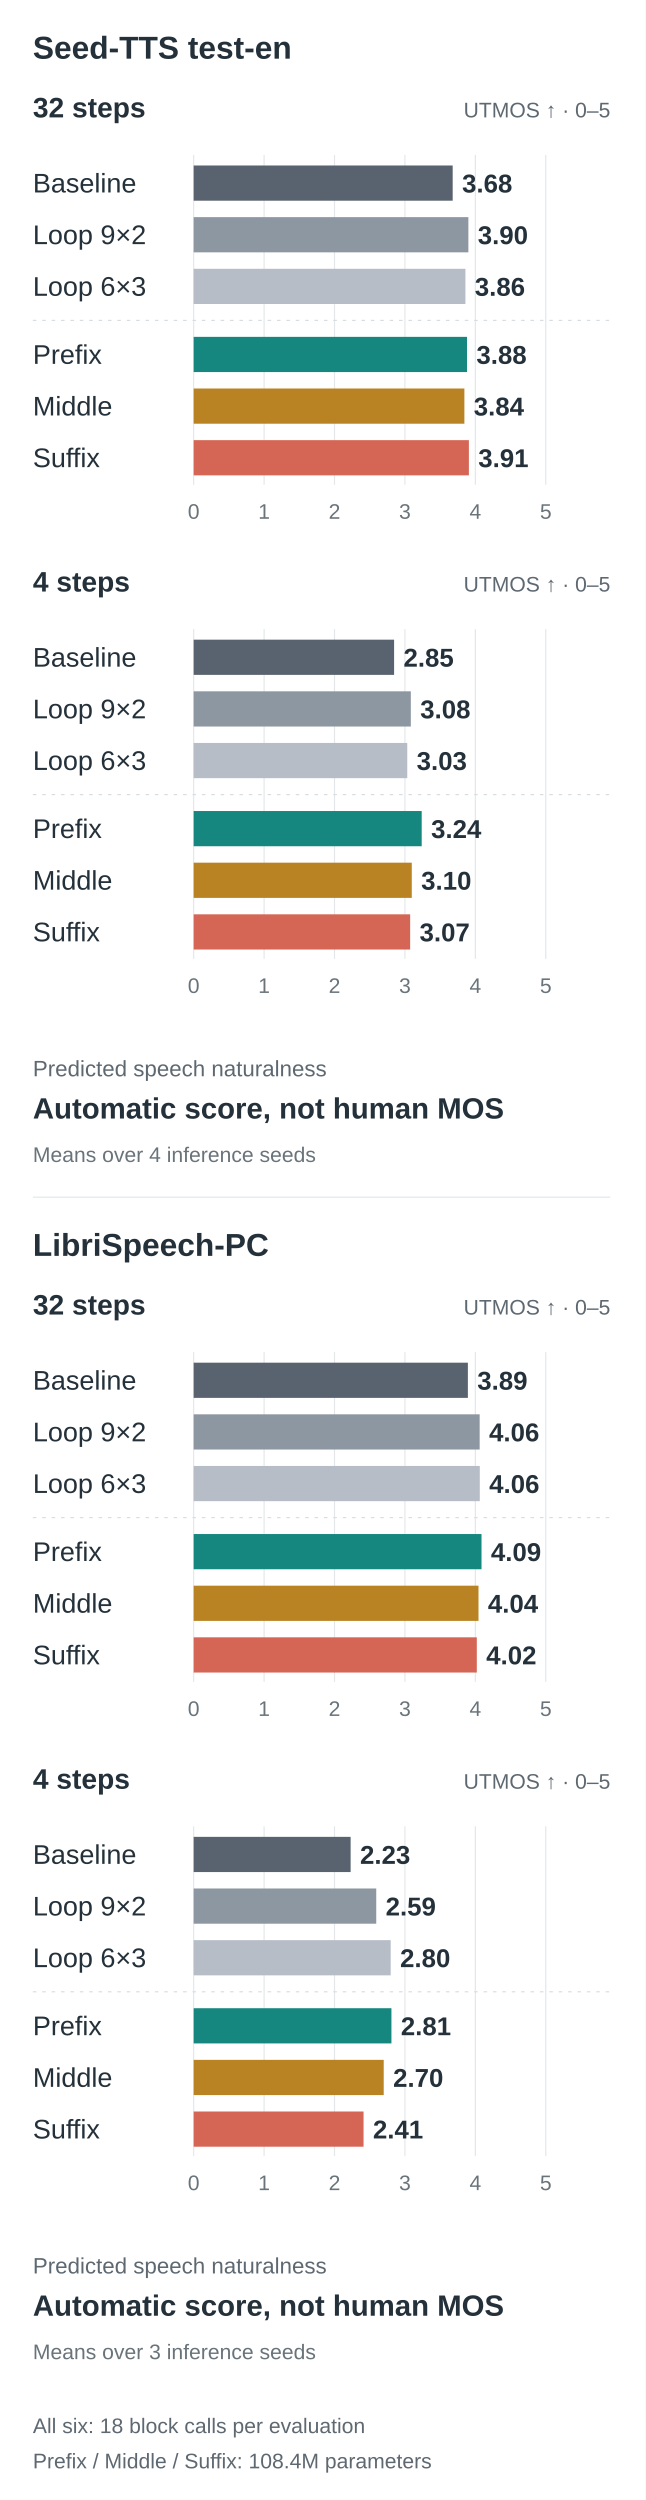
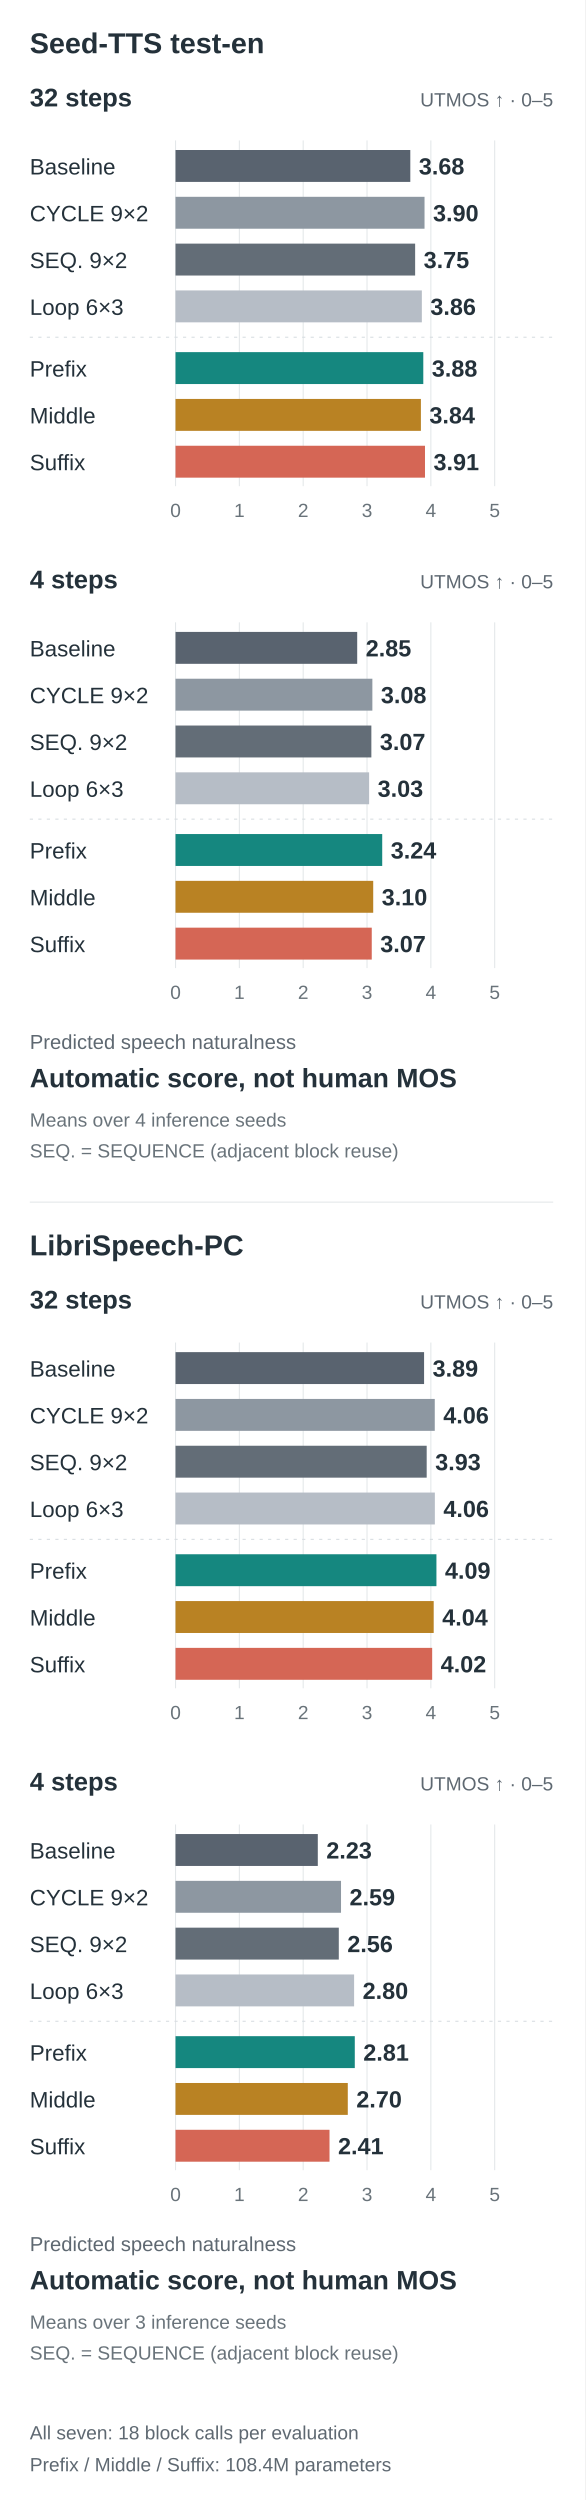
- <svg xmlns="http://www.w3.org/2000/svg" width="550" height="2130" viewBox="0 0 550 2130" role="img" aria-labelledby="title desc">
+ <svg xmlns="http://www.w3.org/2000/svg" width="550" height="2350" viewBox="0 0 550 2350" role="img" aria-labelledby="title desc">
  <style>text {font-family: Arial, Helvetica, sans-serif; font-variant-numeric: tabular-nums;}</style>
-   <rect width="550" height="2130" fill="white" />
+   <rect width="550" height="2350" fill="white" />
  <g transform="translate(20,18)">
    <text x="8" y="32" font-size="27" font-weight="650" fill="#24313a" text-anchor="start">Seed-TTS test-en</text>
    <text x="8" y="82" font-size="24" font-weight="650" fill="#24313a" text-anchor="start">32 steps</text>
    <text x="500" y="82" font-size="18" font-weight="400" fill="#5e6871" text-anchor="end">UTMOS ↑ · 0–5</text>
-     <line x1="145.000" x2="145.000" y1="114" y2="395" stroke="#e3e7e9" stroke-width="1" />
-     <text x="145.0" y="424" font-size="18" font-weight="400" fill="#69737a" text-anchor="middle">0</text>
-     <line x1="205.000" x2="205.000" y1="114" y2="395" stroke="#e3e7e9" stroke-width="1" />
-     <text x="205.0" y="424" font-size="18" font-weight="400" fill="#69737a" text-anchor="middle">1</text>
-     <line x1="265.000" x2="265.000" y1="114" y2="395" stroke="#e3e7e9" stroke-width="1" />
-     <text x="265.0" y="424" font-size="18" font-weight="400" fill="#69737a" text-anchor="middle">2</text>
-     <line x1="325.000" x2="325.000" y1="114" y2="395" stroke="#e3e7e9" stroke-width="1" />
-     <text x="325.0" y="424" font-size="18" font-weight="400" fill="#69737a" text-anchor="middle">3</text>
-     <line x1="385.000" x2="385.000" y1="114" y2="395" stroke="#e3e7e9" stroke-width="1" />
-     <text x="385.0" y="424" font-size="18" font-weight="400" fill="#69737a" text-anchor="middle">4</text>
-     <line x1="445.000" x2="445.000" y1="114" y2="395" stroke="#e3e7e9" stroke-width="1" />
-     <text x="445.0" y="424" font-size="18" font-weight="400" fill="#69737a" text-anchor="middle">5</text>
+     <line x1="145.000" x2="145.000" y1="114" y2="439" stroke="#e3e7e9" stroke-width="1" />
+     <text x="145.0" y="468" font-size="18" font-weight="400" fill="#69737a" text-anchor="middle">0</text>
+     <line x1="205.000" x2="205.000" y1="114" y2="439" stroke="#e3e7e9" stroke-width="1" />
+     <text x="205.0" y="468" font-size="18" font-weight="400" fill="#69737a" text-anchor="middle">1</text>
+     <line x1="265.000" x2="265.000" y1="114" y2="439" stroke="#e3e7e9" stroke-width="1" />
+     <text x="265.0" y="468" font-size="18" font-weight="400" fill="#69737a" text-anchor="middle">2</text>
+     <line x1="325.000" x2="325.000" y1="114" y2="439" stroke="#e3e7e9" stroke-width="1" />
+     <text x="325.0" y="468" font-size="18" font-weight="400" fill="#69737a" text-anchor="middle">3</text>
+     <line x1="385.000" x2="385.000" y1="114" y2="439" stroke="#e3e7e9" stroke-width="1" />
+     <text x="385.0" y="468" font-size="18" font-weight="400" fill="#69737a" text-anchor="middle">4</text>
+     <line x1="445.000" x2="445.000" y1="114" y2="439" stroke="#e3e7e9" stroke-width="1" />
+     <text x="445.0" y="468" font-size="18" font-weight="400" fill="#69737a" text-anchor="middle">5</text>
    <g data-dataset="seedtts" data-steps="32" data-model="baseline" data-metric="utmos">
-       <text x="8" y="146" font-size="23" font-weight="400" fill="#24313a" text-anchor="start">Baseline</text>
+       <text x="8" y="146" font-size="21" font-weight="400" fill="#24313a" text-anchor="start">Baseline</text>
      <rect x="145" y="123" width="220.686" height="30" fill="#59636f" />
      <text x="373.686" y="146" font-size="22" font-weight="600" fill="#24313a" text-anchor="start">3.68</text>
    </g>
    <g data-dataset="seedtts" data-steps="32" data-model="full2" data-metric="utmos">
-       <text x="8" y="190" font-size="23" font-weight="400" fill="#24313a" text-anchor="start">Loop 9×2</text>
+       <text x="8" y="190" font-size="21" font-weight="400" fill="#24313a" text-anchor="start">CYCLE 9×2</text>
      <rect x="145" y="167" width="234.060" height="30" fill="#8d97a1" />
      <text x="387.06" y="190" font-size="22" font-weight="600" fill="#24313a" text-anchor="start">3.90</text>
    </g>
+     <g data-dataset="seedtts" data-steps="32" data-model="sequence" data-metric="utmos">
+       <text x="8" y="234" font-size="21" font-weight="400" fill="#24313a" text-anchor="start">SEQ. 9×2</text>
+       <rect x="145" y="211" width="225.227" height="30" fill="#636d77" />
+       <text x="378.227" y="234" font-size="22" font-weight="600" fill="#24313a" text-anchor="start">3.75</text>
+     </g>
    <g data-dataset="seedtts" data-steps="32" data-model="full3" data-metric="utmos">
-       <text x="8" y="234" font-size="23" font-weight="400" fill="#24313a" text-anchor="start">Loop 6×3</text>
-       <rect x="145" y="211" width="231.542" height="30" fill="#b6bdc6" />
-       <text x="384.542" y="234" font-size="22" font-weight="600" fill="#24313a" text-anchor="start">3.86</text>
+       <text x="8" y="278" font-size="21" font-weight="400" fill="#24313a" text-anchor="start">Loop 6×3</text>
+       <rect x="145" y="255" width="231.542" height="30" fill="#b6bdc6" />
+       <text x="384.542" y="278" font-size="22" font-weight="600" fill="#24313a" text-anchor="start">3.86</text>
    </g>
    <g data-dataset="seedtts" data-steps="32" data-model="prefix" data-metric="utmos">
-       <text x="8" y="292" font-size="23" font-weight="400" fill="#24313a" text-anchor="start">Prefix</text>
-       <rect x="145" y="269" width="232.895" height="30" fill="#15877f" />
-       <text x="385.895" y="292" font-size="22" font-weight="600" fill="#24313a" text-anchor="start">3.88</text>
+       <text x="8" y="336" font-size="21" font-weight="400" fill="#24313a" text-anchor="start">Prefix</text>
+       <rect x="145" y="313" width="232.895" height="30" fill="#15877f" />
+       <text x="385.895" y="336" font-size="22" font-weight="600" fill="#24313a" text-anchor="start">3.88</text>
    </g>
    <g data-dataset="seedtts" data-steps="32" data-model="middle" data-metric="utmos">
-       <text x="8" y="336" font-size="23" font-weight="400" fill="#24313a" text-anchor="start">Middle</text>
-       <rect x="145" y="313" width="230.650" height="30" fill="#b98223" />
-       <text x="383.65" y="336" font-size="22" font-weight="600" fill="#24313a" text-anchor="start">3.84</text>
+       <text x="8" y="380" font-size="21" font-weight="400" fill="#24313a" text-anchor="start">Middle</text>
+       <rect x="145" y="357" width="230.650" height="30" fill="#b98223" />
+       <text x="383.65" y="380" font-size="22" font-weight="600" fill="#24313a" text-anchor="start">3.84</text>
    </g>
    <g data-dataset="seedtts" data-steps="32" data-model="suffix" data-metric="utmos">
-       <text x="8" y="380" font-size="23" font-weight="400" fill="#24313a" text-anchor="start">Suffix</text>
-       <rect x="145" y="357" width="234.488" height="30" fill="#d56655" />
-       <text x="387.488" y="380" font-size="22" font-weight="600" fill="#24313a" text-anchor="start">3.91</text>
-     </g>
-     <line x1="8" x2="500" y1="255" y2="255" stroke="#d7dde1" stroke-width="1" stroke-dasharray="3 5" />
-     <text x="8" y="486" font-size="24" font-weight="650" fill="#24313a" text-anchor="start">4 steps</text>
-     <text x="500" y="486" font-size="18" font-weight="400" fill="#5e6871" text-anchor="end">UTMOS ↑ · 0–5</text>
-     <line x1="145.000" x2="145.000" y1="518" y2="799" stroke="#e3e7e9" stroke-width="1" />
-     <text x="145.0" y="828" font-size="18" font-weight="400" fill="#69737a" text-anchor="middle">0</text>
-     <line x1="205.000" x2="205.000" y1="518" y2="799" stroke="#e3e7e9" stroke-width="1" />
-     <text x="205.0" y="828" font-size="18" font-weight="400" fill="#69737a" text-anchor="middle">1</text>
-     <line x1="265.000" x2="265.000" y1="518" y2="799" stroke="#e3e7e9" stroke-width="1" />
-     <text x="265.0" y="828" font-size="18" font-weight="400" fill="#69737a" text-anchor="middle">2</text>
-     <line x1="325.000" x2="325.000" y1="518" y2="799" stroke="#e3e7e9" stroke-width="1" />
-     <text x="325.0" y="828" font-size="18" font-weight="400" fill="#69737a" text-anchor="middle">3</text>
-     <line x1="385.000" x2="385.000" y1="518" y2="799" stroke="#e3e7e9" stroke-width="1" />
-     <text x="385.0" y="828" font-size="18" font-weight="400" fill="#69737a" text-anchor="middle">4</text>
-     <line x1="445.000" x2="445.000" y1="518" y2="799" stroke="#e3e7e9" stroke-width="1" />
-     <text x="445.0" y="828" font-size="18" font-weight="400" fill="#69737a" text-anchor="middle">5</text>
+       <text x="8" y="424" font-size="21" font-weight="400" fill="#24313a" text-anchor="start">Suffix</text>
+       <rect x="145" y="401" width="234.488" height="30" fill="#d56655" />
+       <text x="387.488" y="424" font-size="22" font-weight="600" fill="#24313a" text-anchor="start">3.91</text>
+     </g>
+     <line x1="8" x2="500" y1="299" y2="299" stroke="#d7dde1" stroke-width="1" stroke-dasharray="3 5" />
+     <text x="8" y="535" font-size="24" font-weight="650" fill="#24313a" text-anchor="start">4 steps</text>
+     <text x="500" y="535" font-size="18" font-weight="400" fill="#5e6871" text-anchor="end">UTMOS ↑ · 0–5</text>
+     <line x1="145.000" x2="145.000" y1="567" y2="892" stroke="#e3e7e9" stroke-width="1" />
+     <text x="145.0" y="921" font-size="18" font-weight="400" fill="#69737a" text-anchor="middle">0</text>
+     <line x1="205.000" x2="205.000" y1="567" y2="892" stroke="#e3e7e9" stroke-width="1" />
+     <text x="205.0" y="921" font-size="18" font-weight="400" fill="#69737a" text-anchor="middle">1</text>
+     <line x1="265.000" x2="265.000" y1="567" y2="892" stroke="#e3e7e9" stroke-width="1" />
+     <text x="265.0" y="921" font-size="18" font-weight="400" fill="#69737a" text-anchor="middle">2</text>
+     <line x1="325.000" x2="325.000" y1="567" y2="892" stroke="#e3e7e9" stroke-width="1" />
+     <text x="325.0" y="921" font-size="18" font-weight="400" fill="#69737a" text-anchor="middle">3</text>
+     <line x1="385.000" x2="385.000" y1="567" y2="892" stroke="#e3e7e9" stroke-width="1" />
+     <text x="385.0" y="921" font-size="18" font-weight="400" fill="#69737a" text-anchor="middle">4</text>
+     <line x1="445.000" x2="445.000" y1="567" y2="892" stroke="#e3e7e9" stroke-width="1" />
+     <text x="445.0" y="921" font-size="18" font-weight="400" fill="#69737a" text-anchor="middle">5</text>
    <g data-dataset="seedtts" data-steps="4" data-model="baseline" data-metric="utmos">
-       <text x="8" y="550" font-size="23" font-weight="400" fill="#24313a" text-anchor="start">Baseline</text>
-       <rect x="145" y="527" width="170.764" height="30" fill="#59636f" />
-       <text x="323.764" y="550" font-size="22" font-weight="600" fill="#24313a" text-anchor="start">2.85</text>
+       <text x="8" y="599" font-size="21" font-weight="400" fill="#24313a" text-anchor="start">Baseline</text>
+       <rect x="145" y="576" width="170.764" height="30" fill="#59636f" />
+       <text x="323.764" y="599" font-size="22" font-weight="600" fill="#24313a" text-anchor="start">2.85</text>
    </g>
    <g data-dataset="seedtts" data-steps="4" data-model="full2" data-metric="utmos">
-       <text x="8" y="594" font-size="23" font-weight="400" fill="#24313a" text-anchor="start">Loop 9×2</text>
-       <rect x="145" y="571" width="185.024" height="30" fill="#8d97a1" />
-       <text x="338.024" y="594" font-size="22" font-weight="600" fill="#24313a" text-anchor="start">3.08</text>
+       <text x="8" y="643" font-size="21" font-weight="400" fill="#24313a" text-anchor="start">CYCLE 9×2</text>
+       <rect x="145" y="620" width="185.024" height="30" fill="#8d97a1" />
+       <text x="338.024" y="643" font-size="22" font-weight="600" fill="#24313a" text-anchor="start">3.08</text>
+     </g>
+     <g data-dataset="seedtts" data-steps="4" data-model="sequence" data-metric="utmos">
+       <text x="8" y="687" font-size="21" font-weight="400" fill="#24313a" text-anchor="start">SEQ. 9×2</text>
+       <rect x="145" y="664" width="184.081" height="30" fill="#636d77" />
+       <text x="337.081" y="687" font-size="22" font-weight="600" fill="#24313a" text-anchor="start">3.07</text>
    </g>
    <g data-dataset="seedtts" data-steps="4" data-model="full3" data-metric="utmos">
-       <text x="8" y="638" font-size="23" font-weight="400" fill="#24313a" text-anchor="start">Loop 6×3</text>
-       <rect x="145" y="615" width="181.982" height="30" fill="#b6bdc6" />
-       <text x="334.982" y="638" font-size="22" font-weight="600" fill="#24313a" text-anchor="start">3.03</text>
+       <text x="8" y="731" font-size="21" font-weight="400" fill="#24313a" text-anchor="start">Loop 6×3</text>
+       <rect x="145" y="708" width="181.982" height="30" fill="#b6bdc6" />
+       <text x="334.982" y="731" font-size="22" font-weight="600" fill="#24313a" text-anchor="start">3.03</text>
    </g>
    <g data-dataset="seedtts" data-steps="4" data-model="prefix" data-metric="utmos">
-       <text x="8" y="696" font-size="23" font-weight="400" fill="#24313a" text-anchor="start">Prefix</text>
-       <rect x="145" y="673" width="194.286" height="30" fill="#15877f" />
-       <text x="347.286" y="696" font-size="22" font-weight="600" fill="#24313a" text-anchor="start">3.24</text>
+       <text x="8" y="789" font-size="21" font-weight="400" fill="#24313a" text-anchor="start">Prefix</text>
+       <rect x="145" y="766" width="194.286" height="30" fill="#15877f" />
+       <text x="347.286" y="789" font-size="22" font-weight="600" fill="#24313a" text-anchor="start">3.24</text>
    </g>
    <g data-dataset="seedtts" data-steps="4" data-model="middle" data-metric="utmos">
-       <text x="8" y="740" font-size="23" font-weight="400" fill="#24313a" text-anchor="start">Middle</text>
-       <rect x="145" y="717" width="185.826" height="30" fill="#b98223" />
-       <text x="338.826" y="740" font-size="22" font-weight="600" fill="#24313a" text-anchor="start">3.10</text>
+       <text x="8" y="833" font-size="21" font-weight="400" fill="#24313a" text-anchor="start">Middle</text>
+       <rect x="145" y="810" width="185.826" height="30" fill="#b98223" />
+       <text x="338.826" y="833" font-size="22" font-weight="600" fill="#24313a" text-anchor="start">3.10</text>
    </g>
    <g data-dataset="seedtts" data-steps="4" data-model="suffix" data-metric="utmos">
-       <text x="8" y="784" font-size="23" font-weight="400" fill="#24313a" text-anchor="start">Suffix</text>
-       <rect x="145" y="761" width="184.452" height="30" fill="#d56655" />
-       <text x="337.452" y="784" font-size="22" font-weight="600" fill="#24313a" text-anchor="start">3.07</text>
-     </g>
-     <line x1="8" x2="500" y1="659" y2="659" stroke="#d7dde1" stroke-width="1" stroke-dasharray="3 5" />
-     <text x="8" y="899" font-size="19" font-weight="400" fill="#5e6871" text-anchor="start">Predicted speech naturalness</text>
-     <text x="8" y="935" font-size="25" font-weight="650" fill="#24313a" text-anchor="start">Automatic score, not human MOS</text>
-     <text x="8" y="972" font-size="18" font-weight="400" fill="#69737a" text-anchor="start">Means over 4 inference seeds</text>
+       <text x="8" y="877" font-size="21" font-weight="400" fill="#24313a" text-anchor="start">Suffix</text>
+       <rect x="145" y="854" width="184.452" height="30" fill="#d56655" />
+       <text x="337.452" y="877" font-size="22" font-weight="600" fill="#24313a" text-anchor="start">3.07</text>
+     </g>
+     <line x1="8" x2="500" y1="752" y2="752" stroke="#d7dde1" stroke-width="1" stroke-dasharray="3 5" />
+     <text x="8" y="968" font-size="19" font-weight="400" fill="#5e6871" text-anchor="start">Predicted speech naturalness</text>
+     <text x="8" y="1004" font-size="25" font-weight="650" fill="#24313a" text-anchor="start">Automatic score, not human MOS</text>
+     <text x="8" y="1041" font-size="18" font-weight="400" fill="#69737a" text-anchor="start">Means over 4 inference seeds</text>
+     <text x="8" y="1070" font-size="18" font-weight="400" fill="#69737a" text-anchor="start">SEQ. = SEQUENCE (adjacent block reuse)</text>
  </g>
-   <g transform="translate(20,1038)">
+   <g transform="translate(20,1148)">
    <text x="8" y="32" font-size="27" font-weight="650" fill="#24313a" text-anchor="start">LibriSpeech-PC</text>
    <text x="8" y="82" font-size="24" font-weight="650" fill="#24313a" text-anchor="start">32 steps</text>
    <text x="500" y="82" font-size="18" font-weight="400" fill="#5e6871" text-anchor="end">UTMOS ↑ · 0–5</text>
-     <line x1="145.000" x2="145.000" y1="114" y2="395" stroke="#e3e7e9" stroke-width="1" />
-     <text x="145.0" y="424" font-size="18" font-weight="400" fill="#69737a" text-anchor="middle">0</text>
-     <line x1="205.000" x2="205.000" y1="114" y2="395" stroke="#e3e7e9" stroke-width="1" />
-     <text x="205.0" y="424" font-size="18" font-weight="400" fill="#69737a" text-anchor="middle">1</text>
-     <line x1="265.000" x2="265.000" y1="114" y2="395" stroke="#e3e7e9" stroke-width="1" />
-     <text x="265.0" y="424" font-size="18" font-weight="400" fill="#69737a" text-anchor="middle">2</text>
-     <line x1="325.000" x2="325.000" y1="114" y2="395" stroke="#e3e7e9" stroke-width="1" />
-     <text x="325.0" y="424" font-size="18" font-weight="400" fill="#69737a" text-anchor="middle">3</text>
-     <line x1="385.000" x2="385.000" y1="114" y2="395" stroke="#e3e7e9" stroke-width="1" />
-     <text x="385.0" y="424" font-size="18" font-weight="400" fill="#69737a" text-anchor="middle">4</text>
-     <line x1="445.000" x2="445.000" y1="114" y2="395" stroke="#e3e7e9" stroke-width="1" />
-     <text x="445.0" y="424" font-size="18" font-weight="400" fill="#69737a" text-anchor="middle">5</text>
+     <line x1="145.000" x2="145.000" y1="114" y2="439" stroke="#e3e7e9" stroke-width="1" />
+     <text x="145.0" y="468" font-size="18" font-weight="400" fill="#69737a" text-anchor="middle">0</text>
+     <line x1="205.000" x2="205.000" y1="114" y2="439" stroke="#e3e7e9" stroke-width="1" />
+     <text x="205.0" y="468" font-size="18" font-weight="400" fill="#69737a" text-anchor="middle">1</text>
+     <line x1="265.000" x2="265.000" y1="114" y2="439" stroke="#e3e7e9" stroke-width="1" />
+     <text x="265.0" y="468" font-size="18" font-weight="400" fill="#69737a" text-anchor="middle">2</text>
+     <line x1="325.000" x2="325.000" y1="114" y2="439" stroke="#e3e7e9" stroke-width="1" />
+     <text x="325.0" y="468" font-size="18" font-weight="400" fill="#69737a" text-anchor="middle">3</text>
+     <line x1="385.000" x2="385.000" y1="114" y2="439" stroke="#e3e7e9" stroke-width="1" />
+     <text x="385.0" y="468" font-size="18" font-weight="400" fill="#69737a" text-anchor="middle">4</text>
+     <line x1="445.000" x2="445.000" y1="114" y2="439" stroke="#e3e7e9" stroke-width="1" />
+     <text x="445.0" y="468" font-size="18" font-weight="400" fill="#69737a" text-anchor="middle">5</text>
    <g data-dataset="lspc" data-steps="32" data-model="baseline" data-metric="utmos">
-       <text x="8" y="146" font-size="23" font-weight="400" fill="#24313a" text-anchor="start">Baseline</text>
+       <text x="8" y="146" font-size="21" font-weight="400" fill="#24313a" text-anchor="start">Baseline</text>
      <rect x="145" y="123" width="233.632" height="30" fill="#59636f" />
      <text x="386.632" y="146" font-size="22" font-weight="600" fill="#24313a" text-anchor="start">3.89</text>
    </g>
    <g data-dataset="lspc" data-steps="32" data-model="full2" data-metric="utmos">
-       <text x="8" y="190" font-size="23" font-weight="400" fill="#24313a" text-anchor="start">Loop 9×2</text>
+       <text x="8" y="190" font-size="21" font-weight="400" fill="#24313a" text-anchor="start">CYCLE 9×2</text>
      <rect x="145" y="167" width="243.678" height="30" fill="#8d97a1" />
      <text x="396.678" y="190" font-size="22" font-weight="600" fill="#24313a" text-anchor="start">4.06</text>
    </g>
+     <g data-dataset="lspc" data-steps="32" data-model="sequence" data-metric="utmos">
+       <text x="8" y="234" font-size="21" font-weight="400" fill="#24313a" text-anchor="start">SEQ. 9×2</text>
+       <rect x="145" y="211" width="236.089" height="30" fill="#636d77" />
+       <text x="389.089" y="234" font-size="22" font-weight="600" fill="#24313a" text-anchor="start">3.93</text>
+     </g>
    <g data-dataset="lspc" data-steps="32" data-model="full3" data-metric="utmos">
-       <text x="8" y="234" font-size="23" font-weight="400" fill="#24313a" text-anchor="start">Loop 6×3</text>
-       <rect x="145" y="211" width="243.772" height="30" fill="#b6bdc6" />
-       <text x="396.772" y="234" font-size="22" font-weight="600" fill="#24313a" text-anchor="start">4.06</text>
+       <text x="8" y="278" font-size="21" font-weight="400" fill="#24313a" text-anchor="start">Loop 6×3</text>
+       <rect x="145" y="255" width="243.772" height="30" fill="#b6bdc6" />
+       <text x="396.772" y="278" font-size="22" font-weight="600" fill="#24313a" text-anchor="start">4.06</text>
    </g>
    <g data-dataset="lspc" data-steps="32" data-model="prefix" data-metric="utmos">
-       <text x="8" y="292" font-size="23" font-weight="400" fill="#24313a" text-anchor="start">Prefix</text>
-       <rect x="145" y="269" width="245.249" height="30" fill="#15877f" />
-       <text x="398.249" y="292" font-size="22" font-weight="600" fill="#24313a" text-anchor="start">4.09</text>
+       <text x="8" y="336" font-size="21" font-weight="400" fill="#24313a" text-anchor="start">Prefix</text>
+       <rect x="145" y="313" width="245.249" height="30" fill="#15877f" />
+       <text x="398.249" y="336" font-size="22" font-weight="600" fill="#24313a" text-anchor="start">4.09</text>
    </g>
    <g data-dataset="lspc" data-steps="32" data-model="middle" data-metric="utmos">
-       <text x="8" y="336" font-size="23" font-weight="400" fill="#24313a" text-anchor="start">Middle</text>
-       <rect x="145" y="313" width="242.678" height="30" fill="#b98223" />
-       <text x="395.678" y="336" font-size="22" font-weight="600" fill="#24313a" text-anchor="start">4.04</text>
+       <text x="8" y="380" font-size="21" font-weight="400" fill="#24313a" text-anchor="start">Middle</text>
+       <rect x="145" y="357" width="242.678" height="30" fill="#b98223" />
+       <text x="395.678" y="380" font-size="22" font-weight="600" fill="#24313a" text-anchor="start">4.04</text>
    </g>
    <g data-dataset="lspc" data-steps="32" data-model="suffix" data-metric="utmos">
-       <text x="8" y="380" font-size="23" font-weight="400" fill="#24313a" text-anchor="start">Suffix</text>
-       <rect x="145" y="357" width="241.242" height="30" fill="#d56655" />
-       <text x="394.242" y="380" font-size="22" font-weight="600" fill="#24313a" text-anchor="start">4.02</text>
-     </g>
-     <line x1="8" x2="500" y1="255" y2="255" stroke="#d7dde1" stroke-width="1" stroke-dasharray="3 5" />
-     <text x="8" y="486" font-size="24" font-weight="650" fill="#24313a" text-anchor="start">4 steps</text>
-     <text x="500" y="486" font-size="18" font-weight="400" fill="#5e6871" text-anchor="end">UTMOS ↑ · 0–5</text>
-     <line x1="145.000" x2="145.000" y1="518" y2="799" stroke="#e3e7e9" stroke-width="1" />
-     <text x="145.0" y="828" font-size="18" font-weight="400" fill="#69737a" text-anchor="middle">0</text>
-     <line x1="205.000" x2="205.000" y1="518" y2="799" stroke="#e3e7e9" stroke-width="1" />
-     <text x="205.0" y="828" font-size="18" font-weight="400" fill="#69737a" text-anchor="middle">1</text>
-     <line x1="265.000" x2="265.000" y1="518" y2="799" stroke="#e3e7e9" stroke-width="1" />
-     <text x="265.0" y="828" font-size="18" font-weight="400" fill="#69737a" text-anchor="middle">2</text>
-     <line x1="325.000" x2="325.000" y1="518" y2="799" stroke="#e3e7e9" stroke-width="1" />
-     <text x="325.0" y="828" font-size="18" font-weight="400" fill="#69737a" text-anchor="middle">3</text>
-     <line x1="385.000" x2="385.000" y1="518" y2="799" stroke="#e3e7e9" stroke-width="1" />
-     <text x="385.0" y="828" font-size="18" font-weight="400" fill="#69737a" text-anchor="middle">4</text>
-     <line x1="445.000" x2="445.000" y1="518" y2="799" stroke="#e3e7e9" stroke-width="1" />
-     <text x="445.0" y="828" font-size="18" font-weight="400" fill="#69737a" text-anchor="middle">5</text>
+       <text x="8" y="424" font-size="21" font-weight="400" fill="#24313a" text-anchor="start">Suffix</text>
+       <rect x="145" y="401" width="241.242" height="30" fill="#d56655" />
+       <text x="394.242" y="424" font-size="22" font-weight="600" fill="#24313a" text-anchor="start">4.02</text>
+     </g>
+     <line x1="8" x2="500" y1="299" y2="299" stroke="#d7dde1" stroke-width="1" stroke-dasharray="3 5" />
+     <text x="8" y="535" font-size="24" font-weight="650" fill="#24313a" text-anchor="start">4 steps</text>
+     <text x="500" y="535" font-size="18" font-weight="400" fill="#5e6871" text-anchor="end">UTMOS ↑ · 0–5</text>
+     <line x1="145.000" x2="145.000" y1="567" y2="892" stroke="#e3e7e9" stroke-width="1" />
+     <text x="145.0" y="921" font-size="18" font-weight="400" fill="#69737a" text-anchor="middle">0</text>
+     <line x1="205.000" x2="205.000" y1="567" y2="892" stroke="#e3e7e9" stroke-width="1" />
+     <text x="205.0" y="921" font-size="18" font-weight="400" fill="#69737a" text-anchor="middle">1</text>
+     <line x1="265.000" x2="265.000" y1="567" y2="892" stroke="#e3e7e9" stroke-width="1" />
+     <text x="265.0" y="921" font-size="18" font-weight="400" fill="#69737a" text-anchor="middle">2</text>
+     <line x1="325.000" x2="325.000" y1="567" y2="892" stroke="#e3e7e9" stroke-width="1" />
+     <text x="325.0" y="921" font-size="18" font-weight="400" fill="#69737a" text-anchor="middle">3</text>
+     <line x1="385.000" x2="385.000" y1="567" y2="892" stroke="#e3e7e9" stroke-width="1" />
+     <text x="385.0" y="921" font-size="18" font-weight="400" fill="#69737a" text-anchor="middle">4</text>
+     <line x1="445.000" x2="445.000" y1="567" y2="892" stroke="#e3e7e9" stroke-width="1" />
+     <text x="445.0" y="921" font-size="18" font-weight="400" fill="#69737a" text-anchor="middle">5</text>
    <g data-dataset="lspc" data-steps="4" data-model="baseline" data-metric="utmos">
-       <text x="8" y="550" font-size="23" font-weight="400" fill="#24313a" text-anchor="start">Baseline</text>
-       <rect x="145" y="527" width="133.731" height="30" fill="#59636f" />
-       <text x="286.731" y="550" font-size="22" font-weight="600" fill="#24313a" text-anchor="start">2.23</text>
+       <text x="8" y="599" font-size="21" font-weight="400" fill="#24313a" text-anchor="start">Baseline</text>
+       <rect x="145" y="576" width="133.731" height="30" fill="#59636f" />
+       <text x="286.731" y="599" font-size="22" font-weight="600" fill="#24313a" text-anchor="start">2.23</text>
    </g>
    <g data-dataset="lspc" data-steps="4" data-model="full2" data-metric="utmos">
-       <text x="8" y="594" font-size="23" font-weight="400" fill="#24313a" text-anchor="start">Loop 9×2</text>
-       <rect x="145" y="571" width="155.560" height="30" fill="#8d97a1" />
-       <text x="308.56" y="594" font-size="22" font-weight="600" fill="#24313a" text-anchor="start">2.59</text>
+       <text x="8" y="643" font-size="21" font-weight="400" fill="#24313a" text-anchor="start">CYCLE 9×2</text>
+       <rect x="145" y="620" width="155.560" height="30" fill="#8d97a1" />
+       <text x="308.56" y="643" font-size="22" font-weight="600" fill="#24313a" text-anchor="start">2.59</text>
+     </g>
+     <g data-dataset="lspc" data-steps="4" data-model="sequence" data-metric="utmos">
+       <text x="8" y="687" font-size="21" font-weight="400" fill="#24313a" text-anchor="start">SEQ. 9×2</text>
+       <rect x="145" y="664" width="153.470" height="30" fill="#636d77" />
+       <text x="306.47" y="687" font-size="22" font-weight="600" fill="#24313a" text-anchor="start">2.56</text>
    </g>
    <g data-dataset="lspc" data-steps="4" data-model="full3" data-metric="utmos">
-       <text x="8" y="638" font-size="23" font-weight="400" fill="#24313a" text-anchor="start">Loop 6×3</text>
-       <rect x="145" y="615" width="167.861" height="30" fill="#b6bdc6" />
-       <text x="320.861" y="638" font-size="22" font-weight="600" fill="#24313a" text-anchor="start">2.80</text>
+       <text x="8" y="731" font-size="21" font-weight="400" fill="#24313a" text-anchor="start">Loop 6×3</text>
+       <rect x="145" y="708" width="167.861" height="30" fill="#b6bdc6" />
+       <text x="320.861" y="731" font-size="22" font-weight="600" fill="#24313a" text-anchor="start">2.80</text>
    </g>
    <g data-dataset="lspc" data-steps="4" data-model="prefix" data-metric="utmos">
-       <text x="8" y="696" font-size="23" font-weight="400" fill="#24313a" text-anchor="start">Prefix</text>
-       <rect x="145" y="673" width="168.503" height="30" fill="#15877f" />
-       <text x="321.503" y="696" font-size="22" font-weight="600" fill="#24313a" text-anchor="start">2.81</text>
+       <text x="8" y="789" font-size="21" font-weight="400" fill="#24313a" text-anchor="start">Prefix</text>
+       <rect x="145" y="766" width="168.503" height="30" fill="#15877f" />
+       <text x="321.503" y="789" font-size="22" font-weight="600" fill="#24313a" text-anchor="start">2.81</text>
    </g>
    <g data-dataset="lspc" data-steps="4" data-model="middle" data-metric="utmos">
-       <text x="8" y="740" font-size="23" font-weight="400" fill="#24313a" text-anchor="start">Middle</text>
-       <rect x="145" y="717" width="161.923" height="30" fill="#b98223" />
-       <text x="314.923" y="740" font-size="22" font-weight="600" fill="#24313a" text-anchor="start">2.70</text>
+       <text x="8" y="833" font-size="21" font-weight="400" fill="#24313a" text-anchor="start">Middle</text>
+       <rect x="145" y="810" width="161.923" height="30" fill="#b98223" />
+       <text x="314.923" y="833" font-size="22" font-weight="600" fill="#24313a" text-anchor="start">2.70</text>
    </g>
    <g data-dataset="lspc" data-steps="4" data-model="suffix" data-metric="utmos">
-       <text x="8" y="784" font-size="23" font-weight="400" fill="#24313a" text-anchor="start">Suffix</text>
-       <rect x="145" y="761" width="144.743" height="30" fill="#d56655" />
-       <text x="297.743" y="784" font-size="22" font-weight="600" fill="#24313a" text-anchor="start">2.41</text>
-     </g>
-     <line x1="8" x2="500" y1="659" y2="659" stroke="#d7dde1" stroke-width="1" stroke-dasharray="3 5" />
-     <text x="8" y="899" font-size="19" font-weight="400" fill="#5e6871" text-anchor="start">Predicted speech naturalness</text>
-     <text x="8" y="935" font-size="25" font-weight="650" fill="#24313a" text-anchor="start">Automatic score, not human MOS</text>
-     <text x="8" y="972" font-size="18" font-weight="400" fill="#69737a" text-anchor="start">Means over 3 inference seeds</text>
+       <text x="8" y="877" font-size="21" font-weight="400" fill="#24313a" text-anchor="start">Suffix</text>
+       <rect x="145" y="854" width="144.743" height="30" fill="#d56655" />
+       <text x="297.743" y="877" font-size="22" font-weight="600" fill="#24313a" text-anchor="start">2.41</text>
+     </g>
+     <line x1="8" x2="500" y1="752" y2="752" stroke="#d7dde1" stroke-width="1" stroke-dasharray="3 5" />
+     <text x="8" y="968" font-size="19" font-weight="400" fill="#5e6871" text-anchor="start">Predicted speech naturalness</text>
+     <text x="8" y="1004" font-size="25" font-weight="650" fill="#24313a" text-anchor="start">Automatic score, not human MOS</text>
+     <text x="8" y="1041" font-size="18" font-weight="400" fill="#69737a" text-anchor="start">Means over 3 inference seeds</text>
+     <text x="8" y="1070" font-size="18" font-weight="400" fill="#69737a" text-anchor="start">SEQ. = SEQUENCE (adjacent block reuse)</text>
  </g>
-   <line x1="28" x2="520" y1="1020" y2="1020" stroke="#e3e7e9" />
-   <text x="28" y="2073" font-size="18" font-weight="400" fill="#5e6871" text-anchor="start">All six: 18 block calls per evaluation</text>
-   <text x="28" y="2103" font-size="18" font-weight="400" fill="#5e6871" text-anchor="start">Prefix / Middle / Suffix: 108.4M parameters</text>
+   <line x1="28" x2="520" y1="1130" y2="1130" stroke="#e3e7e9" />
+   <text x="28" y="2293" font-size="18" font-weight="400" fill="#5e6871" text-anchor="start">All seven: 18 block calls per evaluation</text>
+   <text x="28" y="2323" font-size="18" font-weight="400" fill="#5e6871" text-anchor="start">Prefix / Middle / Suffix: 108.4M parameters</text>
</svg>
